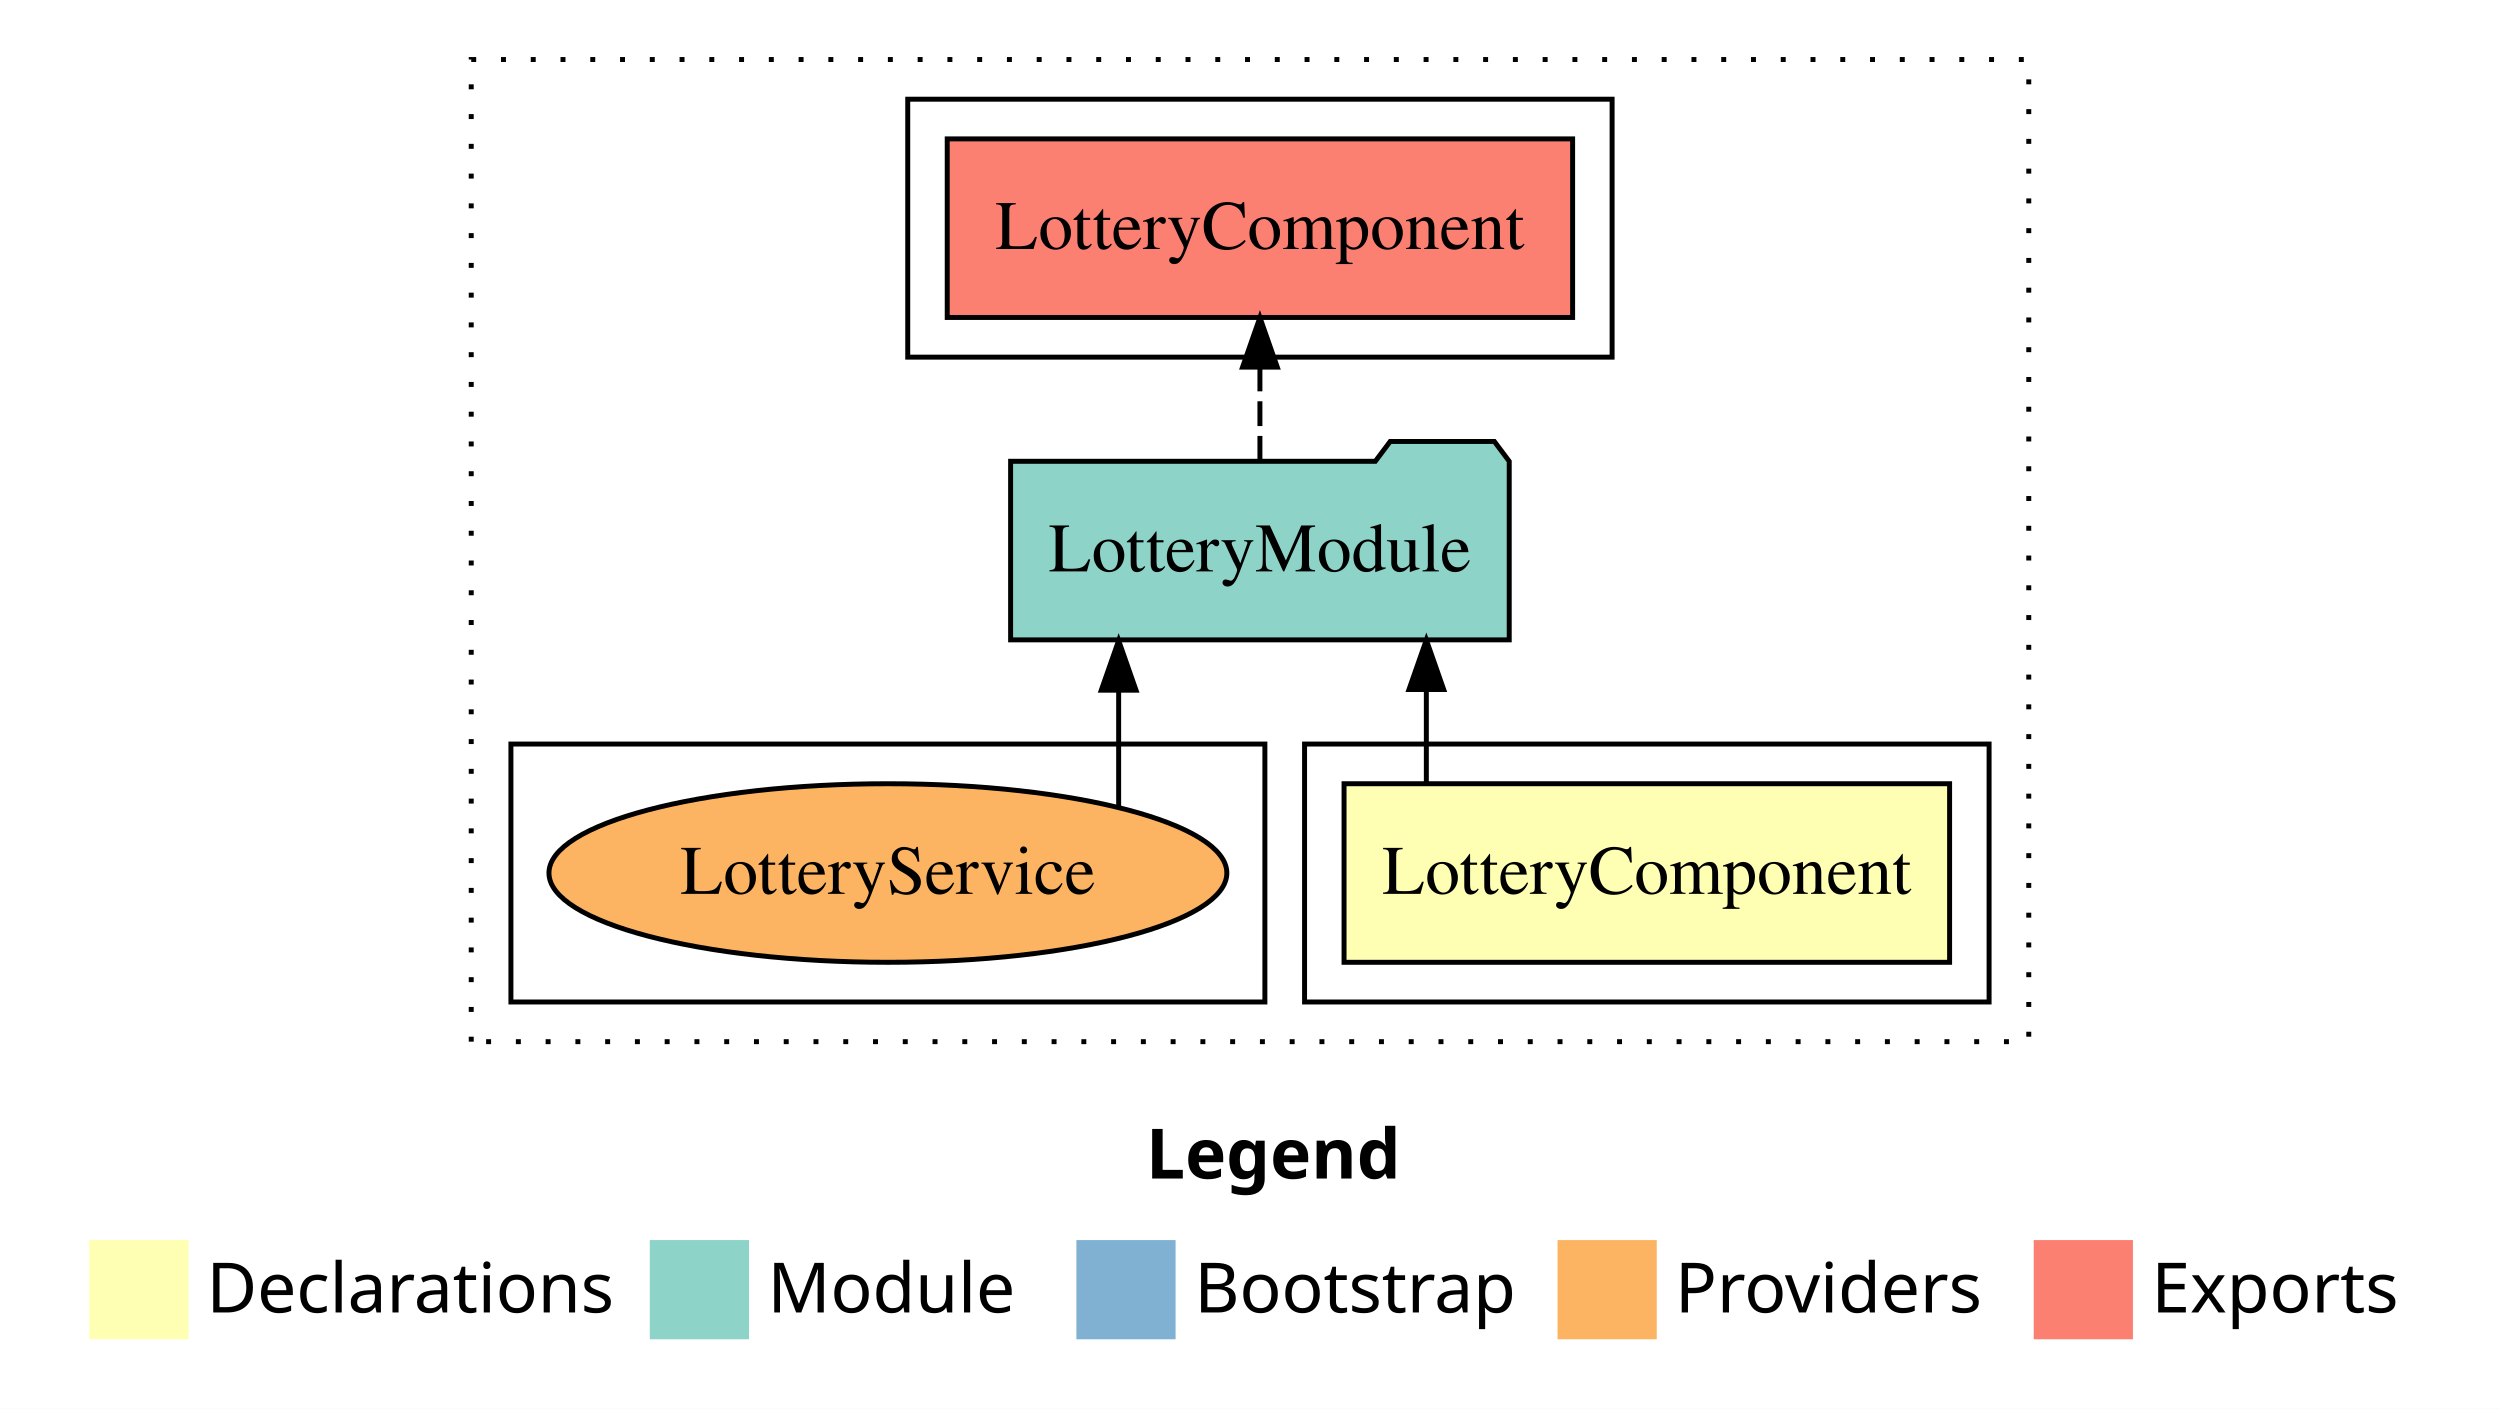
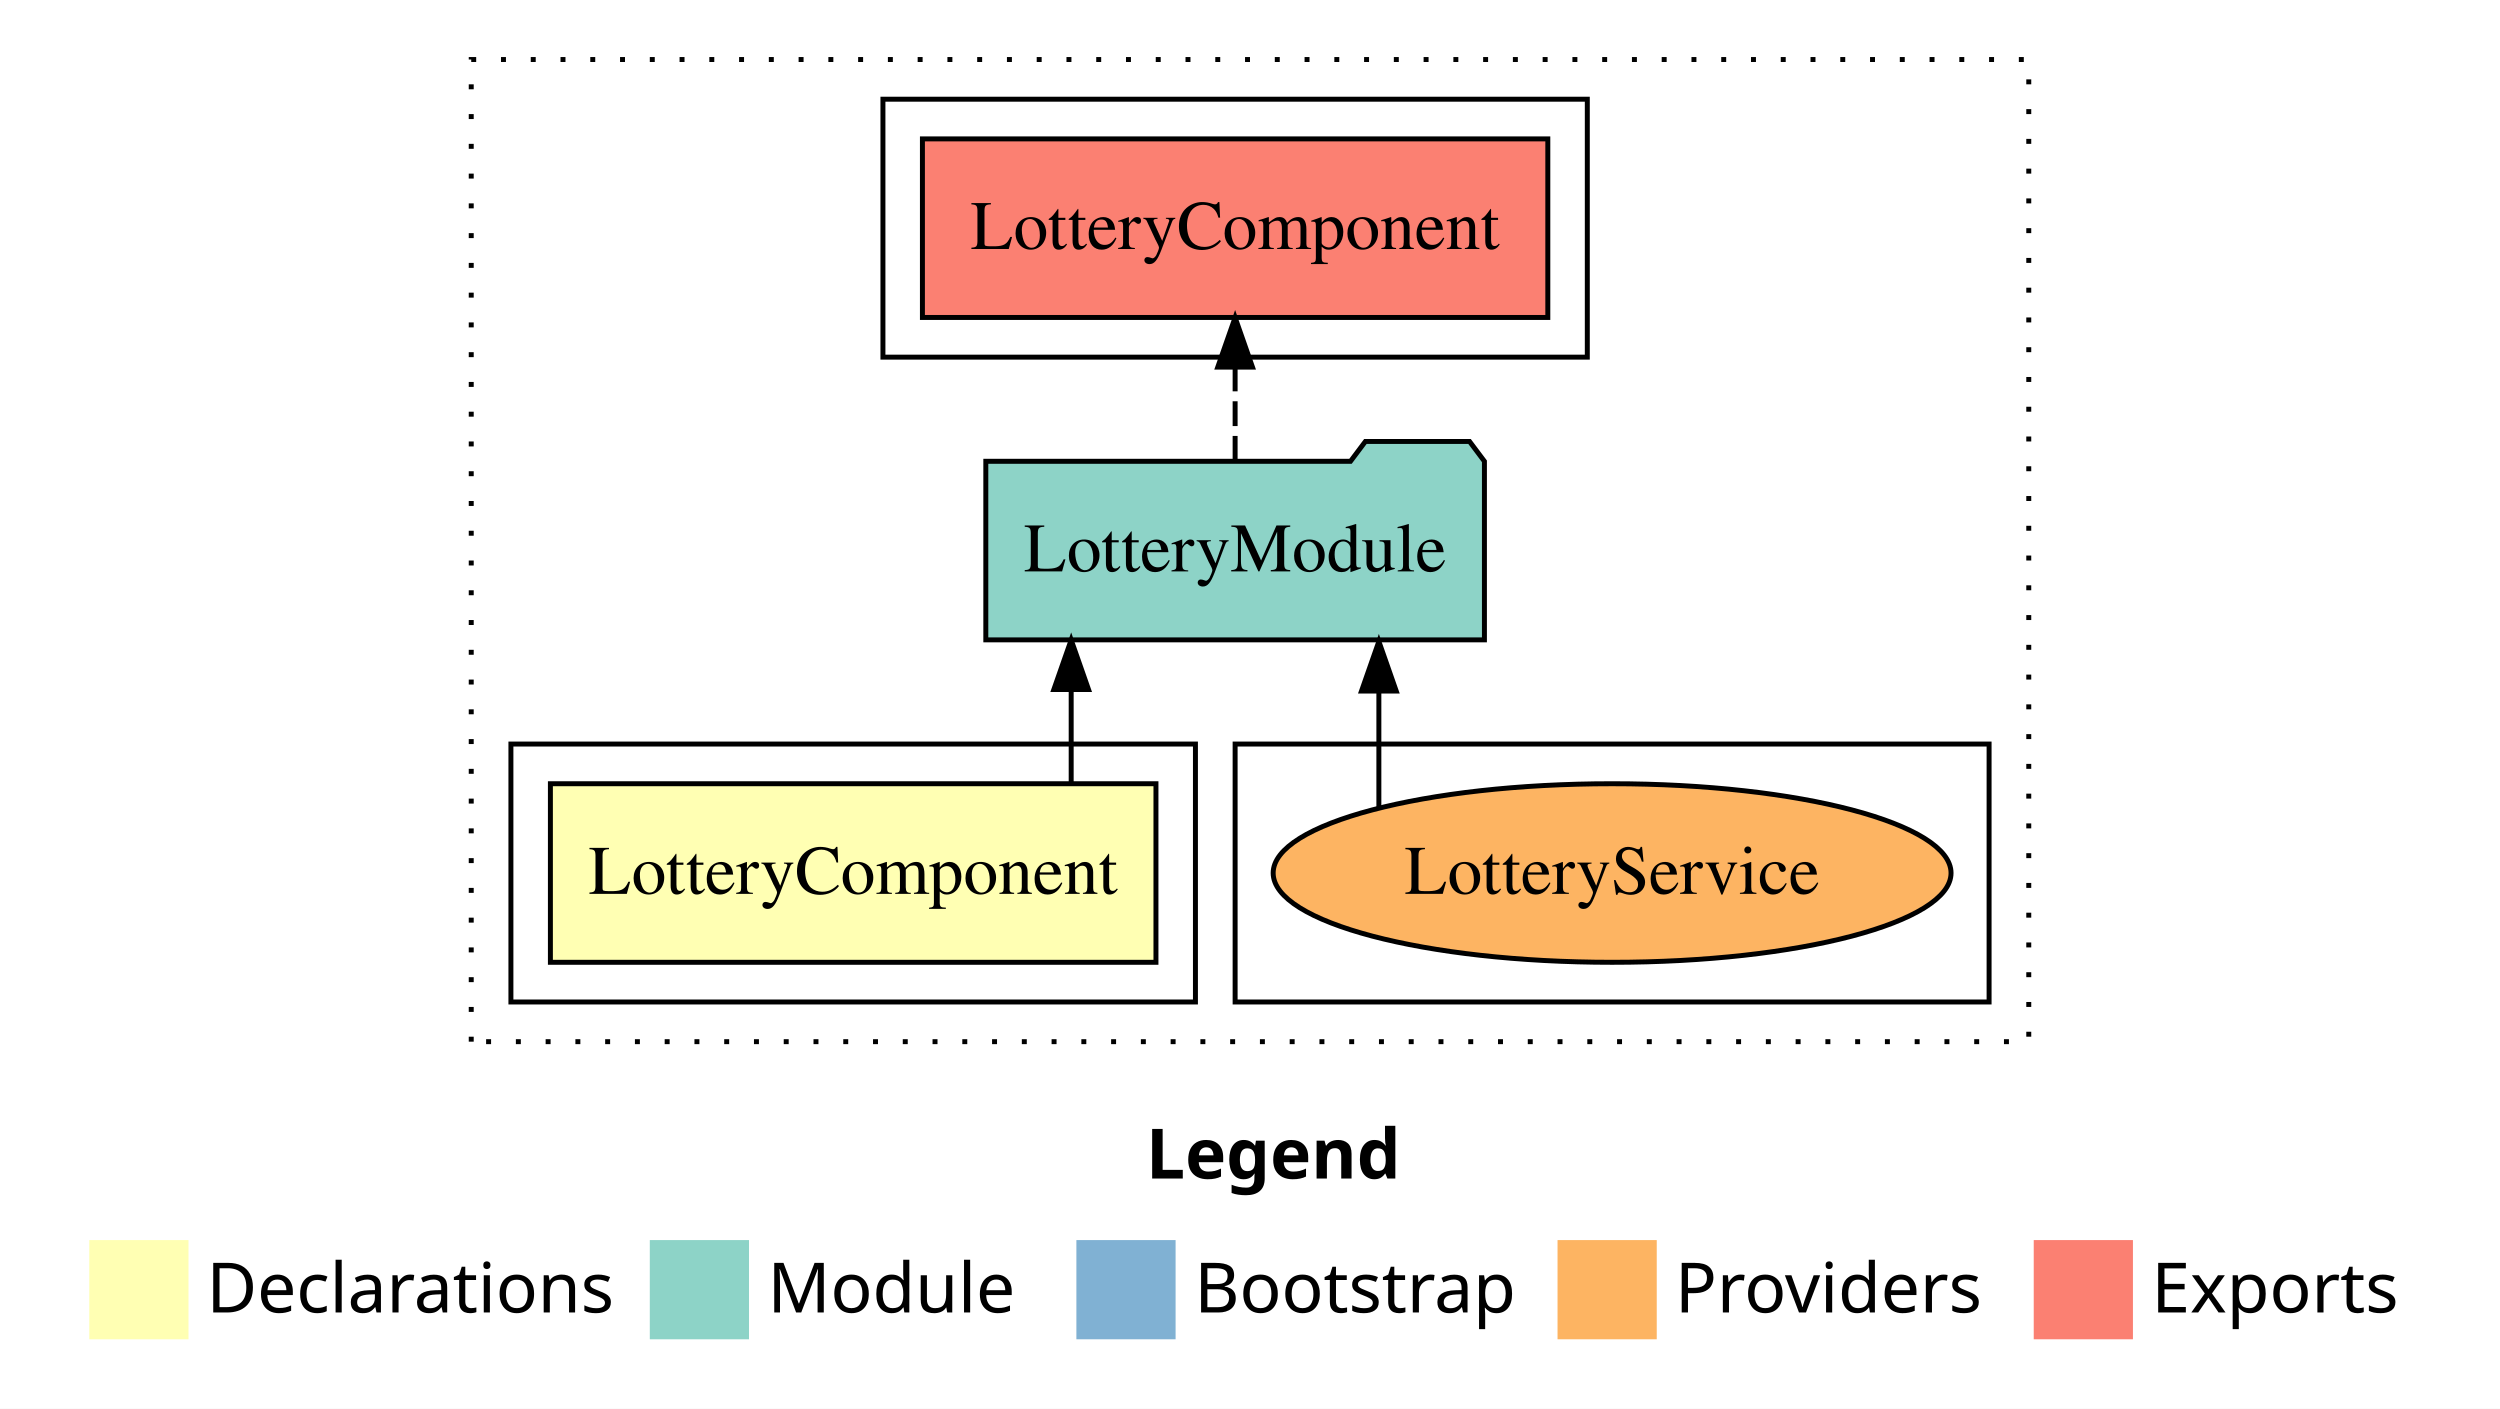
<svg xmlns="http://www.w3.org/2000/svg" width="504pt" height="284pt" viewBox="0.00 0.00 504.00 284.00">
  <g id="graph0" class="graph" transform="scale(1 1) rotate(0) translate(4 280)">
    <polygon fill="white" stroke="transparent" points="-4,4 -4,-280 500,-280 500,4 -4,4" />
    <text text-anchor="start" x="227.01" y="-42.4" font-family="sans-serif" font-weight="bold" font-size="14.00">Legend</text>
    <polygon fill="#ffffb3" stroke="transparent" points="14,-10 14,-30 34,-30 34,-10 14,-10" />
    <text text-anchor="start" x="37.63" y="-15.4" font-family="sans-serif" font-size="14.00">  Declarations</text>
    <polygon fill="#8dd3c7" stroke="transparent" points="127,-10 127,-30 147,-30 147,-10 127,-10" />
    <text text-anchor="start" x="150.73" y="-15.4" font-family="sans-serif" font-size="14.00">  Module</text>
    <polygon fill="#80b1d3" stroke="transparent" points="213,-10 213,-30 233,-30 233,-10 213,-10" />
    <text text-anchor="start" x="236.78" y="-15.4" font-family="sans-serif" font-size="14.00">  Bootstrap</text>
    <polygon fill="#fdb462" stroke="transparent" points="310,-10 310,-30 330,-30 330,-10 310,-10" />
    <text text-anchor="start" x="333.67" y="-15.4" font-family="sans-serif" font-size="14.00">  Providers</text>
    <polygon fill="#fb8072" stroke="transparent" points="406,-10 406,-30 426,-30 426,-10 406,-10" />
    <text text-anchor="start" x="429.73" y="-15.4" font-family="sans-serif" font-size="14.00">  Exports</text>
    <g id="clust1" class="cluster">
      <polygon fill="none" stroke="black" stroke-dasharray="1,5" points="91,-70 91,-268 405,-268 405,-70 91,-70" />
    </g>
-     <g id="clust2" class="cluster">
-       <polygon fill="none" stroke="black" points="259,-78 259,-130 397,-130 397,-78 259,-78" />
-     </g>
    <g id="clust5" class="cluster">
-       <polygon fill="none" stroke="black" points="179,-208 179,-260 321,-260 321,-208 179,-208" />
+       <polygon fill="none" stroke="black" points="174,-208 174,-260 316,-260 316,-208 174,-208" />
    </g>
    <g id="clust7" class="cluster">
-       <polygon fill="none" stroke="black" points="99,-78 99,-130 251,-130 251,-78 99,-78" />
+       <polygon fill="none" stroke="black" points="245,-78 245,-130 397,-130 397,-78 245,-78" />
+     </g>
+     <g id="clust2" class="cluster">
+       <polygon fill="none" stroke="black" points="99,-78 99,-130 237,-130 237,-78 99,-78" />
    </g>
    <g id="node1" class="node">
-       <polygon fill="#ffffb3" stroke="black" points="389.04,-122 266.96,-122 266.96,-86 389.04,-86 389.04,-122" />
-       <text text-anchor="middle" x="328" y="-99.8" font-family="Times,serif" font-size="14.00">LotteryComponent</text>
+       <polygon fill="#ffffb3" stroke="black" points="229.04,-122 106.96,-122 106.96,-86 229.04,-86 229.04,-122" />
+       <text text-anchor="middle" x="168" y="-99.8" font-family="Times,serif" font-size="14.00">LotteryComponent</text>
    </g>
    <g id="node2" class="node">
-       <polygon fill="#8dd3c7" stroke="black" points="300.26,-187 297.26,-191 276.26,-191 273.26,-187 199.74,-187 199.74,-151 300.26,-151 300.26,-187" />
-       <text text-anchor="middle" x="250" y="-164.8" font-family="Times,serif" font-size="14.00">LotteryModule</text>
+       <polygon fill="#8dd3c7" stroke="black" points="295.26,-187 292.26,-191 271.26,-191 268.26,-187 194.74,-187 194.74,-151 295.26,-151 295.26,-187" />
+       <text text-anchor="middle" x="245" y="-164.8" font-family="Times,serif" font-size="14.00">LotteryModule</text>
    </g>
    <g id="edge1" class="edge">
-       <path fill="none" stroke="black" d="M283.55,-122.11C283.55,-122.11 283.55,-140.99 283.55,-140.99" />
-       <polygon fill="black" stroke="black" points="280.05,-140.99 283.55,-150.99 287.05,-140.99 280.05,-140.99" />
+       <path fill="none" stroke="black" d="M211.95,-122.11C211.95,-122.11 211.95,-140.99 211.95,-140.99" />
+       <polygon fill="black" stroke="black" points="208.45,-140.99 211.95,-150.99 215.45,-140.99 208.45,-140.99" />
    </g>
    <g id="node3" class="node">
-       <polygon fill="#fb8072" stroke="black" points="313.04,-252 186.96,-252 186.96,-216 313.04,-216 313.04,-252" />
-       <text text-anchor="middle" x="250" y="-229.8" font-family="Times,serif" font-size="14.00">LotteryComponent </text>
+       <polygon fill="#fb8072" stroke="black" points="308.04,-252 181.96,-252 181.96,-216 308.04,-216 308.04,-252" />
+       <text text-anchor="middle" x="245" y="-229.8" font-family="Times,serif" font-size="14.00">LotteryComponent </text>
    </g>
    <g id="edge2" class="edge">
-       <path fill="none" stroke="black" stroke-dasharray="5,2" d="M250,-187.11C250,-187.11 250,-205.99 250,-205.99" />
-       <polygon fill="black" stroke="black" points="246.5,-205.99 250,-215.99 253.5,-205.99 246.5,-205.99" />
+       <path fill="none" stroke="black" stroke-dasharray="5,2" d="M245,-187.11C245,-187.11 245,-205.99 245,-205.99" />
+       <polygon fill="black" stroke="black" points="241.5,-205.99 245,-215.99 248.5,-205.99 241.5,-205.99" />
    </g>
    <g id="node4" class="node">
-       <ellipse fill="#fdb462" stroke="black" cx="175" cy="-104" rx="68.33" ry="18" />
-       <text text-anchor="middle" x="175" y="-99.8" font-family="Times,serif" font-size="14.00">LotteryService</text>
+       <ellipse fill="#fdb462" stroke="black" cx="321" cy="-104" rx="68.33" ry="18" />
+       <text text-anchor="middle" x="321" y="-99.8" font-family="Times,serif" font-size="14.00">LotteryService</text>
    </g>
    <g id="edge3" class="edge">
-       <path fill="none" stroke="black" d="M221.52,-117.47C221.52,-117.47 221.52,-140.86 221.52,-140.86" />
-       <polygon fill="black" stroke="black" points="218.02,-140.86 221.52,-150.86 225.02,-140.86 218.02,-140.86" />
+       <path fill="none" stroke="black" d="M273.98,-117.15C273.98,-117.15 273.98,-140.69 273.98,-140.69" />
+       <polygon fill="black" stroke="black" points="270.48,-140.69 273.98,-150.69 277.48,-140.69 270.48,-140.69" />
    </g>
  </g>
</svg>
